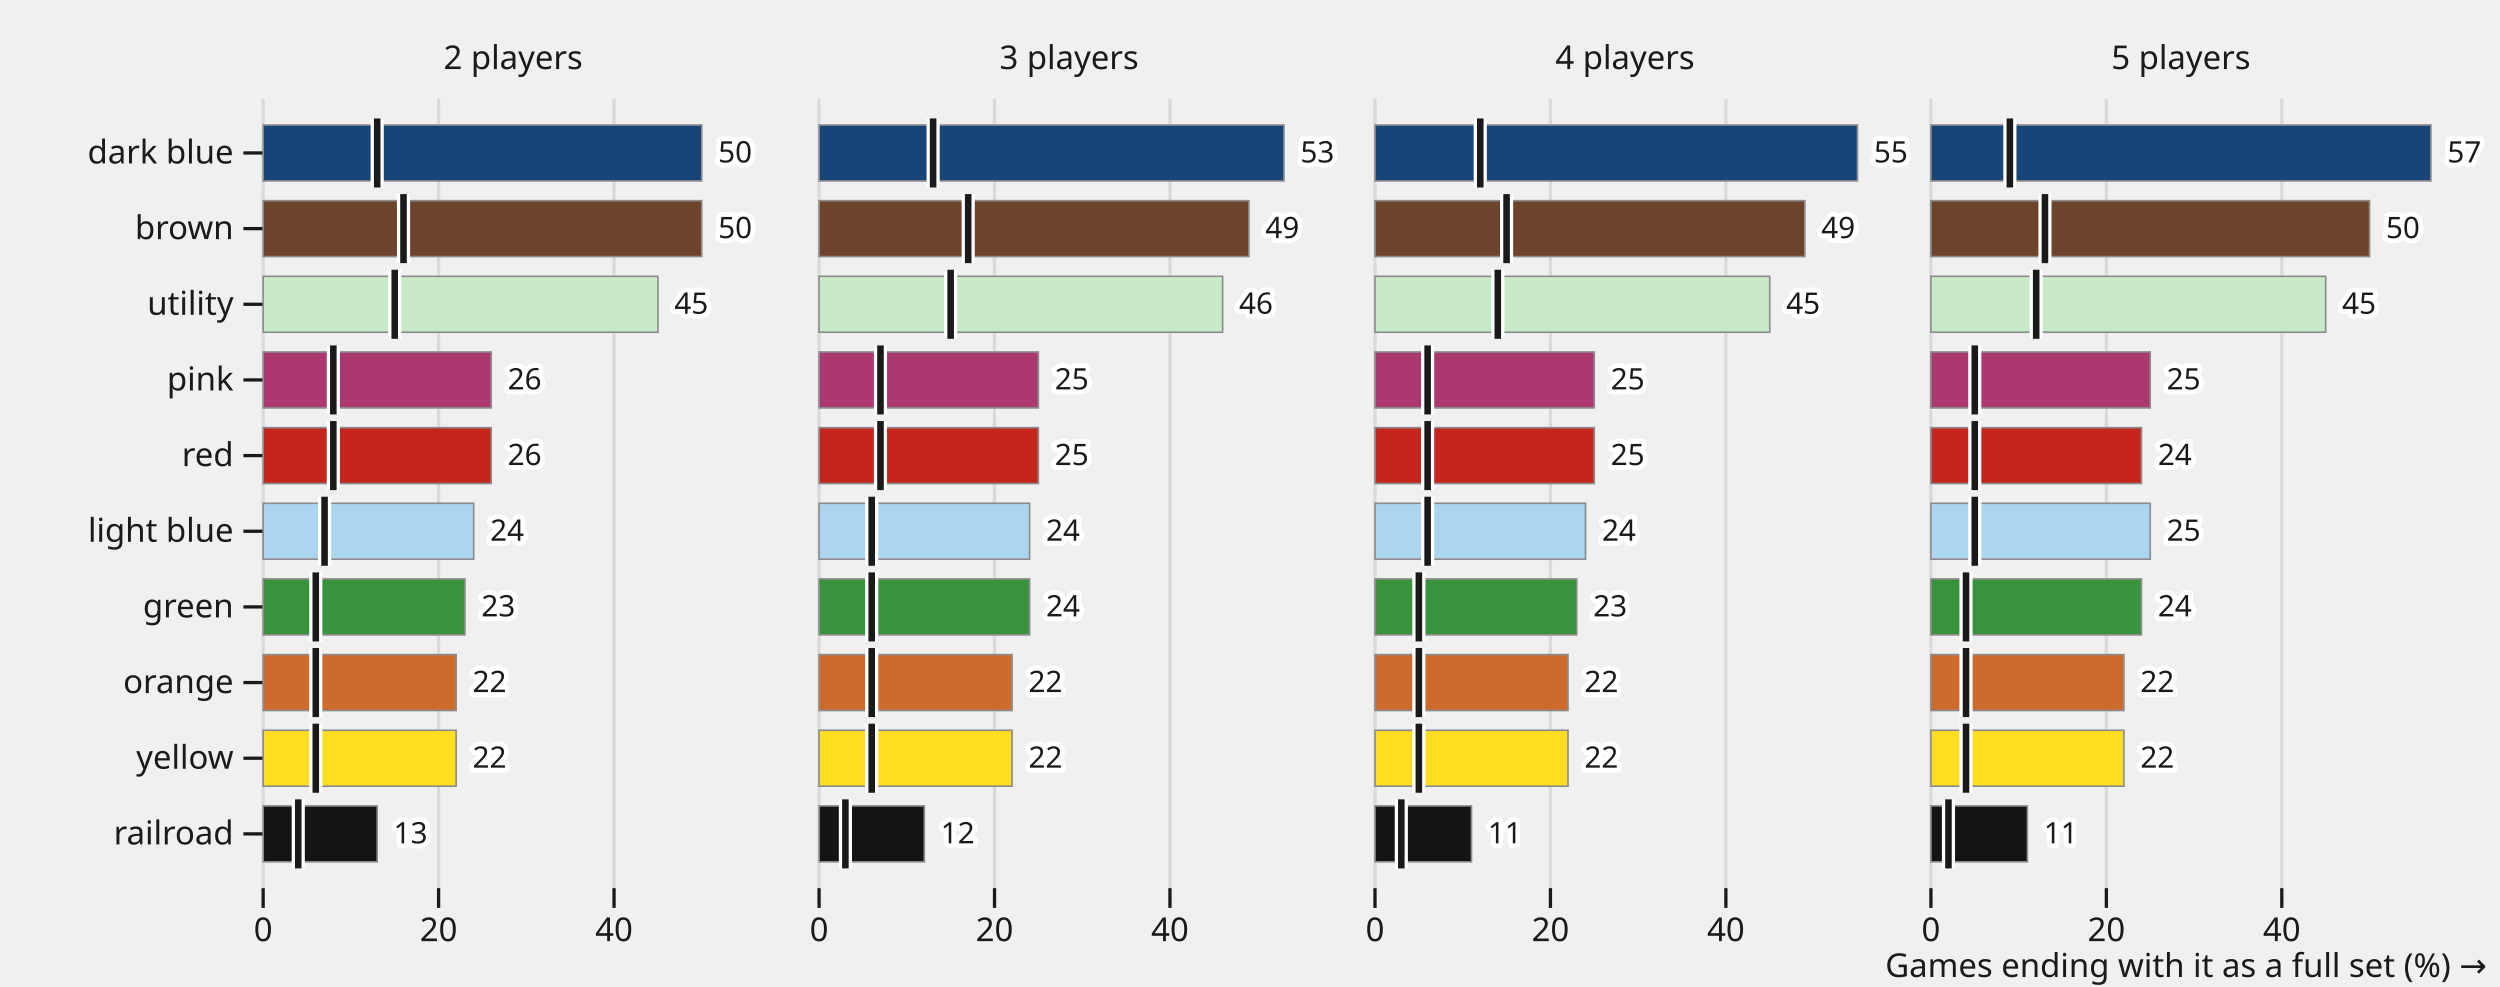
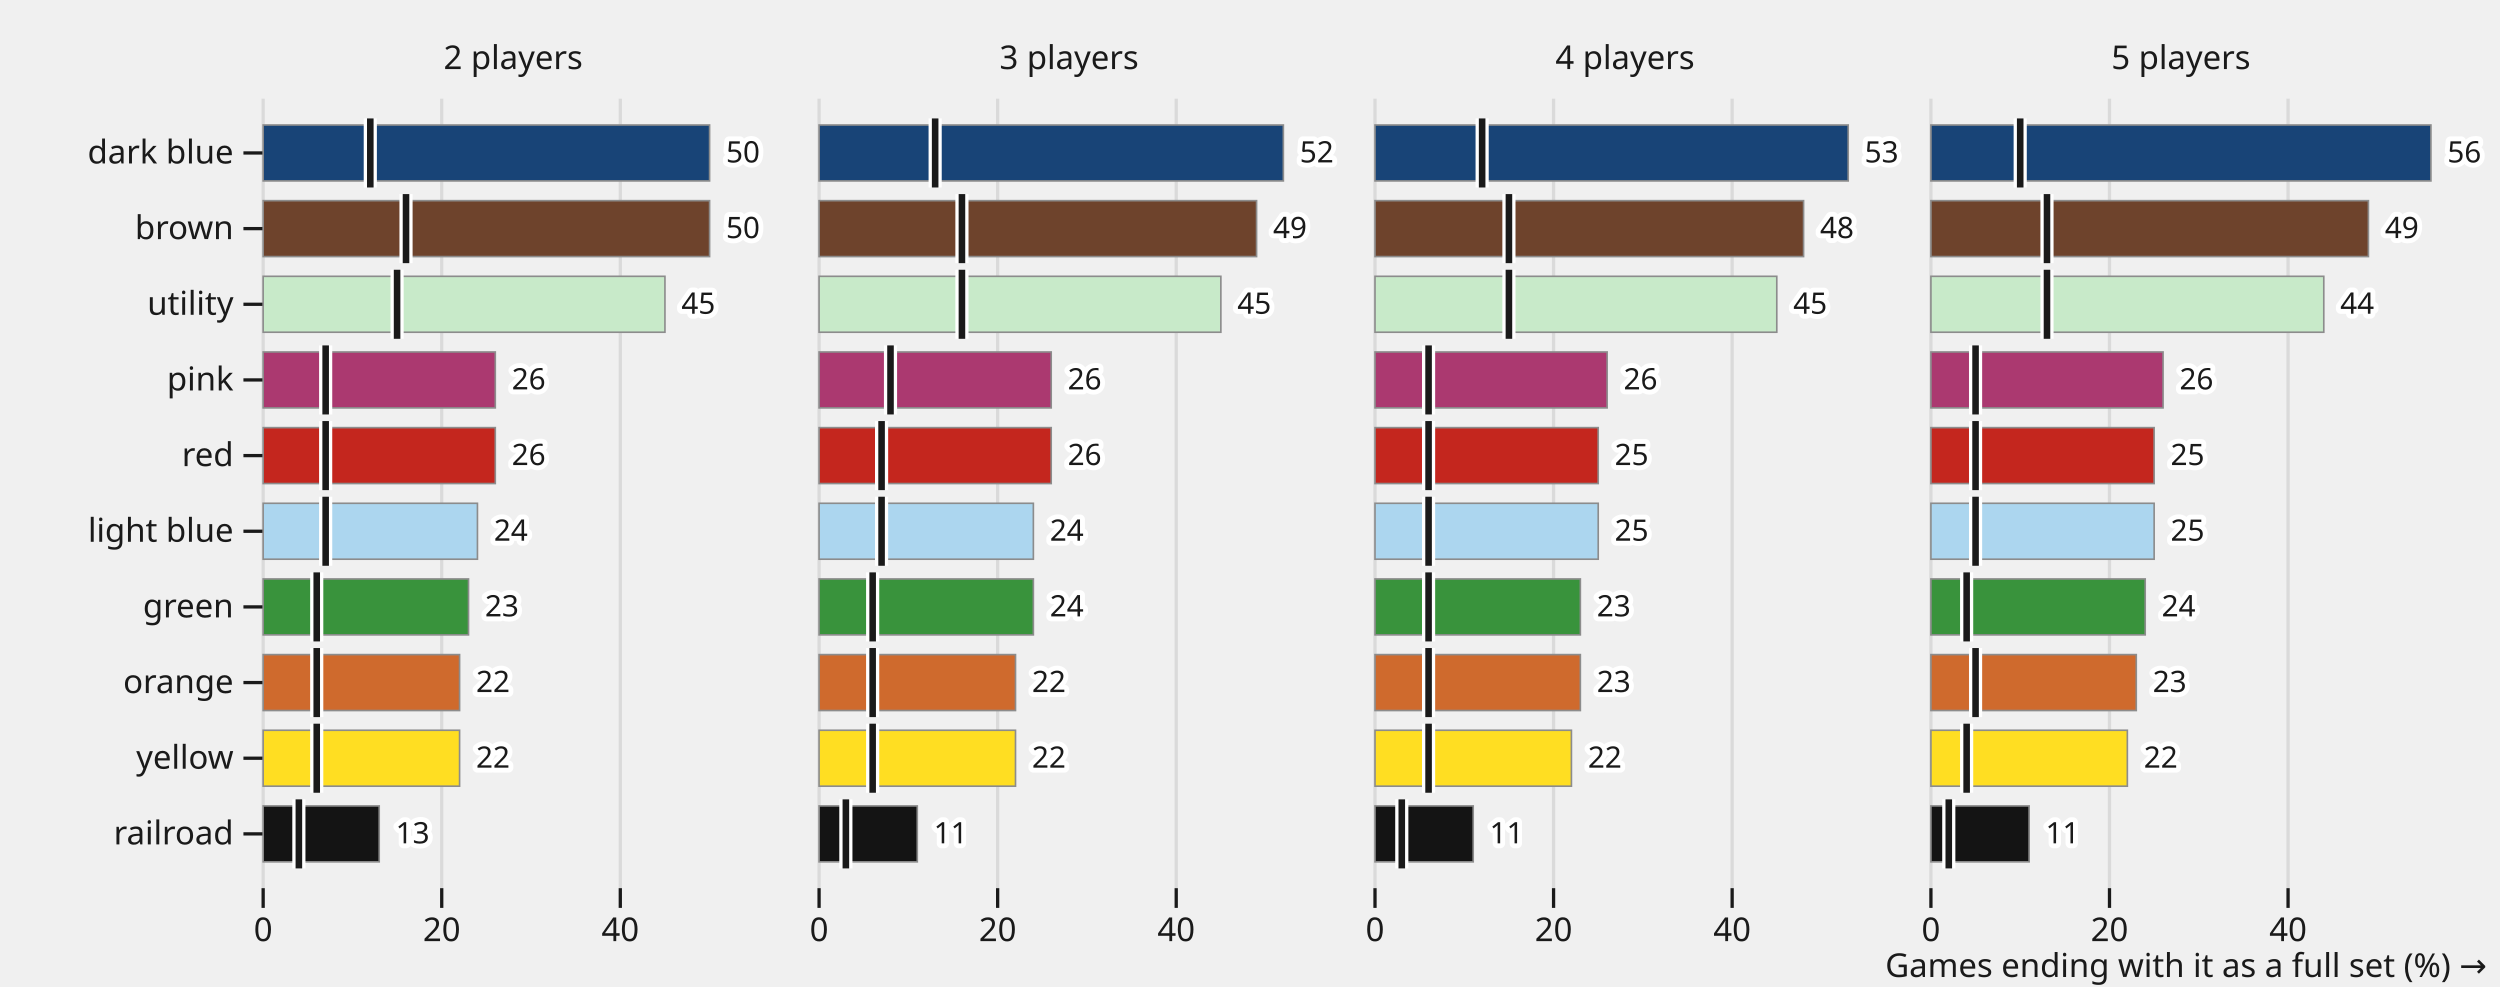
<svg xmlns="http://www.w3.org/2000/svg" class="plot-d6a7b5" fill="currentColor" font-family="system-ui, sans-serif" font-size="10" text-anchor="middle" width="760" height="300" viewBox="0 0 760 300" style="background: rgb(255, 255, 255); color: rgb(26, 26, 26);">
  <style>@media (prefers-color-scheme: dark) { :root { background: #1a1a1a !important; color: #ffffff !important } [stroke="#1a1a1a"] { stroke: #ffffff } [stroke="#ffffff"] { stroke: #1a1a1a } }</style>
  <style>:where(.plot-d6a7b5) {
  --plot-background: white;
  display: block;
  height: auto;
  height: intrinsic;
  max-width: 100%;
}
:where(.plot-d6a7b5 text),
:where(.plot-d6a7b5 tspan) {
  white-space: pre;
}</style>
  <g aria-label="fx-axis tick label" transform="translate(0,-9)">
    <g transform="translate(0,0)">
      <text transform="translate(156,30)">2 players</text>
    </g>
    <g transform="translate(169,0)">
      <text transform="translate(156,30)">3 players</text>
    </g>
    <g transform="translate(338,0)">
      <text transform="translate(156,30)">4 players</text>
    </g>
    <g transform="translate(507,0)">
      <text transform="translate(156,30)">5 players</text>
    </g>
  </g>
  <g aria-label="y-axis tick" aria-hidden="true" transform="translate(0,10.5)">
    <g fill="none" stroke="currentColor" transform="translate(0,0)">
      <path transform="translate(80,36)" d="M0,0L-6,0" />
      <path transform="translate(80,59)" d="M0,0L-6,0" />
      <path transform="translate(80,82)" d="M0,0L-6,0" />
      <path transform="translate(80,105)" d="M0,0L-6,0" />
      <path transform="translate(80,128)" d="M0,0L-6,0" />
      <path transform="translate(80,151)" d="M0,0L-6,0" />
      <path transform="translate(80,174)" d="M0,0L-6,0" />
      <path transform="translate(80,197)" d="M0,0L-6,0" />
      <path transform="translate(80,220)" d="M0,0L-6,0" />
      <path transform="translate(80,243)" d="M0,0L-6,0" />
    </g>
  </g>
  <g aria-label="y-axis tick label" transform="translate(-9,10.5)">
    <g text-anchor="end" transform="translate(0,0)">
      <text y="0.32em" transform="translate(80,36)">dark blue</text>
      <text y="0.32em" transform="translate(80,59)">brown</text>
      <text y="0.32em" transform="translate(80,82)">utility</text>
      <text y="0.32em" transform="translate(80,105)">pink</text>
      <text y="0.32em" transform="translate(80,128)">red</text>
      <text y="0.32em" transform="translate(80,151)">light blue</text>
      <text y="0.32em" transform="translate(80,174)">green</text>
      <text y="0.32em" transform="translate(80,197)">orange</text>
      <text y="0.32em" transform="translate(80,220)">yellow</text>
      <text y="0.32em" transform="translate(80,243)">railroad</text>
    </g>
  </g>
  <g aria-label="x-grid" aria-hidden="true">
    <g stroke="currentColor" stroke-opacity="0.1" transform="translate(0,0)">
      <line x1="80" x2="80" y1="30" y2="270" />
-       <line x1="133.333" x2="133.333" y1="30" y2="270" />
-       <line x1="186.667" x2="186.667" y1="30" y2="270" />
+       <line x1="134.286" x2="134.286" y1="30" y2="270" />
+       <line x1="188.571" x2="188.571" y1="30" y2="270" />
    </g>
    <g stroke="currentColor" stroke-opacity="0.1" transform="translate(169,0)">
      <line x1="80" x2="80" y1="30" y2="270" />
-       <line x1="133.333" x2="133.333" y1="30" y2="270" />
-       <line x1="186.667" x2="186.667" y1="30" y2="270" />
+       <line x1="134.286" x2="134.286" y1="30" y2="270" />
+       <line x1="188.571" x2="188.571" y1="30" y2="270" />
    </g>
    <g stroke="currentColor" stroke-opacity="0.1" transform="translate(338,0)">
      <line x1="80" x2="80" y1="30" y2="270" />
-       <line x1="133.333" x2="133.333" y1="30" y2="270" />
-       <line x1="186.667" x2="186.667" y1="30" y2="270" />
+       <line x1="134.286" x2="134.286" y1="30" y2="270" />
+       <line x1="188.571" x2="188.571" y1="30" y2="270" />
    </g>
    <g stroke="currentColor" stroke-opacity="0.1" transform="translate(507,0)">
      <line x1="80" x2="80" y1="30" y2="270" />
-       <line x1="133.333" x2="133.333" y1="30" y2="270" />
-       <line x1="186.667" x2="186.667" y1="30" y2="270" />
+       <line x1="134.286" x2="134.286" y1="30" y2="270" />
+       <line x1="188.571" x2="188.571" y1="30" y2="270" />
    </g>
  </g>
  <g aria-label="x-axis tick" aria-hidden="true">
    <g fill="none" stroke="currentColor" transform="translate(0,0)">
      <path transform="translate(80,270)" d="M0,0L0,6" />
-       <path transform="translate(133.3333,270)" d="M0,0L0,6" />
-       <path transform="translate(186.6667,270)" d="M0,0L0,6" />
+       <path transform="translate(134.2857,270)" d="M0,0L0,6" />
+       <path transform="translate(188.5714,270)" d="M0,0L0,6" />
    </g>
    <g fill="none" stroke="currentColor" transform="translate(169,0)">
      <path transform="translate(80,270)" d="M0,0L0,6" />
-       <path transform="translate(133.3333,270)" d="M0,0L0,6" />
-       <path transform="translate(186.6667,270)" d="M0,0L0,6" />
+       <path transform="translate(134.2857,270)" d="M0,0L0,6" />
+       <path transform="translate(188.5714,270)" d="M0,0L0,6" />
    </g>
    <g fill="none" stroke="currentColor" transform="translate(338,0)">
      <path transform="translate(80,270)" d="M0,0L0,6" />
-       <path transform="translate(133.3333,270)" d="M0,0L0,6" />
-       <path transform="translate(186.6667,270)" d="M0,0L0,6" />
+       <path transform="translate(134.2857,270)" d="M0,0L0,6" />
+       <path transform="translate(188.5714,270)" d="M0,0L0,6" />
    </g>
    <g fill="none" stroke="currentColor" transform="translate(507,0)">
      <path transform="translate(80,270)" d="M0,0L0,6" />
-       <path transform="translate(133.3333,270)" d="M0,0L0,6" />
-       <path transform="translate(186.6667,270)" d="M0,0L0,6" />
+       <path transform="translate(134.2857,270)" d="M0,0L0,6" />
+       <path transform="translate(188.5714,270)" d="M0,0L0,6" />
    </g>
  </g>
  <g aria-label="x-axis tick label" transform="translate(0,9)">
    <g font-variant="tabular-nums" transform="translate(0,0)">
      <text y="0.71em" transform="translate(80,270)">0</text>
-       <text y="0.71em" transform="translate(133.3333,270)">20</text>
-       <text y="0.71em" transform="translate(186.6667,270)">40</text>
+       <text y="0.71em" transform="translate(134.2857,270)">20</text>
+       <text y="0.71em" transform="translate(188.5714,270)">40</text>
    </g>
    <g font-variant="tabular-nums" transform="translate(169,0)">
      <text y="0.71em" transform="translate(80,270)">0</text>
-       <text y="0.71em" transform="translate(133.3333,270)">20</text>
-       <text y="0.71em" transform="translate(186.6667,270)">40</text>
+       <text y="0.71em" transform="translate(134.2857,270)">20</text>
+       <text y="0.71em" transform="translate(188.5714,270)">40</text>
    </g>
    <g font-variant="tabular-nums" transform="translate(338,0)">
      <text y="0.71em" transform="translate(80,270)">0</text>
-       <text y="0.71em" transform="translate(133.3333,270)">20</text>
-       <text y="0.71em" transform="translate(186.6667,270)">40</text>
+       <text y="0.71em" transform="translate(134.2857,270)">20</text>
+       <text y="0.71em" transform="translate(188.5714,270)">40</text>
    </g>
    <g font-variant="tabular-nums" transform="translate(507,0)">
      <text y="0.71em" transform="translate(80,270)">0</text>
-       <text y="0.71em" transform="translate(133.3333,270)">20</text>
-       <text y="0.71em" transform="translate(186.6667,270)">40</text>
+       <text y="0.71em" transform="translate(134.2857,270)">20</text>
+       <text y="0.71em" transform="translate(188.5714,270)">40</text>
    </g>
  </g>
  <g aria-label="x-axis label" text-anchor="end" transform="translate(17,27)">
    <text transform="translate(739,270)">Games ending with it as a full set (%) →</text>
  </g>
  <g aria-label="bar">
    <g stroke="#8c8c8c" stroke-width="0.5" transform="translate(0,0)">
-       <rect x="80" width="133.333" y="38" height="17" fill="#184477" />
-       <rect x="80" width="133.333" y="61" height="17" fill="#6e432c" />
-       <rect x="80" width="120" y="84" height="17" fill="#c8eac9" />
-       <rect x="80" width="69.333" y="107" height="17" fill="#ab3970" />
-       <rect x="80" width="69.333" y="130" height="17" fill="#c4261e" />
-       <rect x="80" width="64" y="153" height="17" fill="#acd6ef" />
-       <rect x="80" width="61.333" y="176" height="17" fill="#39933c" />
-       <rect x="80" width="58.667" y="199" height="17" fill="#cf6a2d" />
-       <rect x="80" width="58.667" y="222" height="17" fill="#ffde22" />
-       <rect x="80" width="34.667" y="245" height="17" fill="#141414" />
+       <rect x="80" width="135.714" y="38" height="17" fill="#184477" />
+       <rect x="80" width="135.714" y="61" height="17" fill="#6e432c" />
+       <rect x="80" width="122.143" y="84" height="17" fill="#c8eac9" />
+       <rect x="80" width="70.571" y="107" height="17" fill="#ab3970" />
+       <rect x="80" width="70.571" y="130" height="17" fill="#c4261e" />
+       <rect x="80" width="65.143" y="153" height="17" fill="#acd6ef" />
+       <rect x="80" width="62.429" y="176" height="17" fill="#39933c" />
+       <rect x="80" width="59.714" y="199" height="17" fill="#cf6a2d" />
+       <rect x="80" width="59.714" y="222" height="17" fill="#ffde22" />
+       <rect x="80" width="35.286" y="245" height="17" fill="#141414" />
    </g>
    <g stroke="#8c8c8c" stroke-width="0.5" transform="translate(169,0)">
-       <rect x="80" width="141.333" y="38" height="17" fill="#184477" />
-       <rect x="80" width="130.667" y="61" height="17" fill="#6e432c" />
-       <rect x="80" width="122.667" y="84" height="17" fill="#c8eac9" />
-       <rect x="80" width="66.667" y="107" height="17" fill="#ab3970" />
-       <rect x="80" width="66.667" y="130" height="17" fill="#c4261e" />
-       <rect x="80" width="64" y="153" height="17" fill="#acd6ef" />
-       <rect x="80" width="64" y="176" height="17" fill="#39933c" />
-       <rect x="80" width="58.667" y="199" height="17" fill="#cf6a2d" />
-       <rect x="80" width="58.667" y="222" height="17" fill="#ffde22" />
-       <rect x="80" width="32" y="245" height="17" fill="#141414" />
+       <rect x="80" width="141.143" y="38" height="17" fill="#184477" />
+       <rect x="80" width="133" y="61" height="17" fill="#6e432c" />
+       <rect x="80" width="122.143" y="84" height="17" fill="#c8eac9" />
+       <rect x="80" width="70.571" y="107" height="17" fill="#ab3970" />
+       <rect x="80" width="70.571" y="130" height="17" fill="#c4261e" />
+       <rect x="80" width="65.143" y="153" height="17" fill="#acd6ef" />
+       <rect x="80" width="65.143" y="176" height="17" fill="#39933c" />
+       <rect x="80" width="59.714" y="199" height="17" fill="#cf6a2d" />
+       <rect x="80" width="59.714" y="222" height="17" fill="#ffde22" />
+       <rect x="80" width="29.857" y="245" height="17" fill="#141414" />
    </g>
    <g stroke="#8c8c8c" stroke-width="0.5" transform="translate(338,0)">
-       <rect x="80" width="146.667" y="38" height="17" fill="#184477" />
-       <rect x="80" width="130.667" y="61" height="17" fill="#6e432c" />
-       <rect x="80" width="120" y="84" height="17" fill="#c8eac9" />
-       <rect x="80" width="66.667" y="107" height="17" fill="#ab3970" />
-       <rect x="80" width="66.667" y="130" height="17" fill="#c4261e" />
-       <rect x="80" width="64" y="153" height="17" fill="#acd6ef" />
-       <rect x="80" width="61.333" y="176" height="17" fill="#39933c" />
-       <rect x="80" width="58.667" y="199" height="17" fill="#cf6a2d" />
-       <rect x="80" width="58.667" y="222" height="17" fill="#ffde22" />
-       <rect x="80" width="29.333" y="245" height="17" fill="#141414" />
+       <rect x="80" width="143.857" y="38" height="17" fill="#184477" />
+       <rect x="80" width="130.286" y="61" height="17" fill="#6e432c" />
+       <rect x="80" width="122.143" y="84" height="17" fill="#c8eac9" />
+       <rect x="80" width="70.571" y="107" height="17" fill="#ab3970" />
+       <rect x="80" width="67.857" y="130" height="17" fill="#c4261e" />
+       <rect x="80" width="67.857" y="153" height="17" fill="#acd6ef" />
+       <rect x="80" width="62.429" y="176" height="17" fill="#39933c" />
+       <rect x="80" width="62.429" y="199" height="17" fill="#cf6a2d" />
+       <rect x="80" width="59.714" y="222" height="17" fill="#ffde22" />
+       <rect x="80" width="29.857" y="245" height="17" fill="#141414" />
    </g>
    <g stroke="#8c8c8c" stroke-width="0.5" transform="translate(507,0)">
      <rect x="80" width="152" y="38" height="17" fill="#184477" />
-       <rect x="80" width="133.333" y="61" height="17" fill="#6e432c" />
-       <rect x="80" width="120" y="84" height="17" fill="#c8eac9" />
-       <rect x="80" width="66.667" y="107" height="17" fill="#ab3970" />
-       <rect x="80" width="64" y="130" height="17" fill="#c4261e" />
-       <rect x="80" width="66.667" y="153" height="17" fill="#acd6ef" />
-       <rect x="80" width="64" y="176" height="17" fill="#39933c" />
-       <rect x="80" width="58.667" y="199" height="17" fill="#cf6a2d" />
-       <rect x="80" width="58.667" y="222" height="17" fill="#ffde22" />
-       <rect x="80" width="29.333" y="245" height="17" fill="#141414" />
+       <rect x="80" width="133" y="61" height="17" fill="#6e432c" />
+       <rect x="80" width="119.429" y="84" height="17" fill="#c8eac9" />
+       <rect x="80" width="70.571" y="107" height="17" fill="#ab3970" />
+       <rect x="80" width="67.857" y="130" height="17" fill="#c4261e" />
+       <rect x="80" width="67.857" y="153" height="17" fill="#acd6ef" />
+       <rect x="80" width="65.143" y="176" height="17" fill="#39933c" />
+       <rect x="80" width="62.429" y="199" height="17" fill="#cf6a2d" />
+       <rect x="80" width="59.714" y="222" height="17" fill="#ffde22" />
+       <rect x="80" width="29.857" y="245" height="17" fill="#141414" />
    </g>
  </g>
  <g aria-label="tick">
    <g stroke="#ffffff" stroke-width="4" transform="translate(0,0)">
-       <line x1="114.667" x2="114.667" y1="36" y2="57" />
-       <line x1="122.667" x2="122.667" y1="59" y2="80" />
-       <line x1="120" x2="120" y1="82" y2="103" />
-       <line x1="101.333" x2="101.333" y1="105" y2="126" />
-       <line x1="101.333" x2="101.333" y1="128" y2="149" />
-       <line x1="98.667" x2="98.667" y1="151" y2="172" />
-       <line x1="96" x2="96" y1="174" y2="195" />
-       <line x1="96" x2="96" y1="197" y2="218" />
-       <line x1="96" x2="96" y1="220" y2="241" />
-       <line x1="90.667" x2="90.667" y1="243" y2="264" />
+       <line x1="112.571" x2="112.571" y1="36" y2="57" />
+       <line x1="123.429" x2="123.429" y1="59" y2="80" />
+       <line x1="120.714" x2="120.714" y1="82" y2="103" />
+       <line x1="99" x2="99" y1="105" y2="126" />
+       <line x1="99" x2="99" y1="128" y2="149" />
+       <line x1="99" x2="99" y1="151" y2="172" />
+       <line x1="96.286" x2="96.286" y1="174" y2="195" />
+       <line x1="96.286" x2="96.286" y1="197" y2="218" />
+       <line x1="96.286" x2="96.286" y1="220" y2="241" />
+       <line x1="90.857" x2="90.857" y1="243" y2="264" />
    </g>
    <g stroke="#ffffff" stroke-width="4" transform="translate(169,0)">
-       <line x1="114.667" x2="114.667" y1="36" y2="57" />
-       <line x1="125.333" x2="125.333" y1="59" y2="80" />
-       <line x1="120" x2="120" y1="82" y2="103" />
-       <line x1="98.667" x2="98.667" y1="105" y2="126" />
-       <line x1="98.667" x2="98.667" y1="128" y2="149" />
-       <line x1="96" x2="96" y1="151" y2="172" />
-       <line x1="96" x2="96" y1="174" y2="195" />
-       <line x1="96" x2="96" y1="197" y2="218" />
-       <line x1="96" x2="96" y1="220" y2="241" />
-       <line x1="88" x2="88" y1="243" y2="264" />
+       <line x1="115.286" x2="115.286" y1="36" y2="57" />
+       <line x1="123.429" x2="123.429" y1="59" y2="80" />
+       <line x1="123.429" x2="123.429" y1="82" y2="103" />
+       <line x1="101.714" x2="101.714" y1="105" y2="126" />
+       <line x1="99" x2="99" y1="128" y2="149" />
+       <line x1="99" x2="99" y1="151" y2="172" />
+       <line x1="96.286" x2="96.286" y1="174" y2="195" />
+       <line x1="96.286" x2="96.286" y1="197" y2="218" />
+       <line x1="96.286" x2="96.286" y1="220" y2="241" />
+       <line x1="88.143" x2="88.143" y1="243" y2="264" />
    </g>
    <g stroke="#ffffff" stroke-width="4" transform="translate(338,0)">
-       <line x1="112" x2="112" y1="36" y2="57" />
-       <line x1="120" x2="120" y1="59" y2="80" />
-       <line x1="117.333" x2="117.333" y1="82" y2="103" />
-       <line x1="96" x2="96" y1="105" y2="126" />
-       <line x1="96" x2="96" y1="128" y2="149" />
-       <line x1="96" x2="96" y1="151" y2="172" />
-       <line x1="93.333" x2="93.333" y1="174" y2="195" />
-       <line x1="93.333" x2="93.333" y1="197" y2="218" />
-       <line x1="93.333" x2="93.333" y1="220" y2="241" />
-       <line x1="88" x2="88" y1="243" y2="264" />
+       <line x1="112.571" x2="112.571" y1="36" y2="57" />
+       <line x1="120.714" x2="120.714" y1="59" y2="80" />
+       <line x1="120.714" x2="120.714" y1="82" y2="103" />
+       <line x1="96.286" x2="96.286" y1="105" y2="126" />
+       <line x1="96.286" x2="96.286" y1="128" y2="149" />
+       <line x1="96.286" x2="96.286" y1="151" y2="172" />
+       <line x1="96.286" x2="96.286" y1="174" y2="195" />
+       <line x1="96.286" x2="96.286" y1="197" y2="218" />
+       <line x1="96.286" x2="96.286" y1="220" y2="241" />
+       <line x1="88.143" x2="88.143" y1="243" y2="264" />
    </g>
    <g stroke="#ffffff" stroke-width="4" transform="translate(507,0)">
-       <line x1="104" x2="104" y1="36" y2="57" />
-       <line x1="114.667" x2="114.667" y1="59" y2="80" />
-       <line x1="112" x2="112" y1="82" y2="103" />
-       <line x1="93.333" x2="93.333" y1="105" y2="126" />
-       <line x1="93.333" x2="93.333" y1="128" y2="149" />
-       <line x1="93.333" x2="93.333" y1="151" y2="172" />
-       <line x1="90.667" x2="90.667" y1="174" y2="195" />
-       <line x1="90.667" x2="90.667" y1="197" y2="218" />
-       <line x1="90.667" x2="90.667" y1="220" y2="241" />
-       <line x1="85.333" x2="85.333" y1="243" y2="264" />
+       <line x1="107.143" x2="107.143" y1="36" y2="57" />
+       <line x1="115.286" x2="115.286" y1="59" y2="80" />
+       <line x1="115.286" x2="115.286" y1="82" y2="103" />
+       <line x1="93.571" x2="93.571" y1="105" y2="126" />
+       <line x1="93.571" x2="93.571" y1="128" y2="149" />
+       <line x1="93.571" x2="93.571" y1="151" y2="172" />
+       <line x1="90.857" x2="90.857" y1="174" y2="195" />
+       <line x1="93.571" x2="93.571" y1="197" y2="218" />
+       <line x1="90.857" x2="90.857" y1="220" y2="241" />
+       <line x1="85.429" x2="85.429" y1="243" y2="264" />
    </g>
  </g>
  <g aria-label="tick">
    <g stroke="#1a1a1a" stroke-width="2" transform="translate(0,0)">
-       <line x1="114.667" x2="114.667" y1="36" y2="57" />
-       <line x1="122.667" x2="122.667" y1="59" y2="80" />
-       <line x1="120" x2="120" y1="82" y2="103" />
-       <line x1="101.333" x2="101.333" y1="105" y2="126" />
-       <line x1="101.333" x2="101.333" y1="128" y2="149" />
-       <line x1="98.667" x2="98.667" y1="151" y2="172" />
-       <line x1="96" x2="96" y1="174" y2="195" />
-       <line x1="96" x2="96" y1="197" y2="218" />
-       <line x1="96" x2="96" y1="220" y2="241" />
-       <line x1="90.667" x2="90.667" y1="243" y2="264" />
+       <line x1="112.571" x2="112.571" y1="36" y2="57" />
+       <line x1="123.429" x2="123.429" y1="59" y2="80" />
+       <line x1="120.714" x2="120.714" y1="82" y2="103" />
+       <line x1="99" x2="99" y1="105" y2="126" />
+       <line x1="99" x2="99" y1="128" y2="149" />
+       <line x1="99" x2="99" y1="151" y2="172" />
+       <line x1="96.286" x2="96.286" y1="174" y2="195" />
+       <line x1="96.286" x2="96.286" y1="197" y2="218" />
+       <line x1="96.286" x2="96.286" y1="220" y2="241" />
+       <line x1="90.857" x2="90.857" y1="243" y2="264" />
    </g>
    <g stroke="#1a1a1a" stroke-width="2" transform="translate(169,0)">
-       <line x1="114.667" x2="114.667" y1="36" y2="57" />
-       <line x1="125.333" x2="125.333" y1="59" y2="80" />
-       <line x1="120" x2="120" y1="82" y2="103" />
-       <line x1="98.667" x2="98.667" y1="105" y2="126" />
-       <line x1="98.667" x2="98.667" y1="128" y2="149" />
-       <line x1="96" x2="96" y1="151" y2="172" />
-       <line x1="96" x2="96" y1="174" y2="195" />
-       <line x1="96" x2="96" y1="197" y2="218" />
-       <line x1="96" x2="96" y1="220" y2="241" />
-       <line x1="88" x2="88" y1="243" y2="264" />
+       <line x1="115.286" x2="115.286" y1="36" y2="57" />
+       <line x1="123.429" x2="123.429" y1="59" y2="80" />
+       <line x1="123.429" x2="123.429" y1="82" y2="103" />
+       <line x1="101.714" x2="101.714" y1="105" y2="126" />
+       <line x1="99" x2="99" y1="128" y2="149" />
+       <line x1="99" x2="99" y1="151" y2="172" />
+       <line x1="96.286" x2="96.286" y1="174" y2="195" />
+       <line x1="96.286" x2="96.286" y1="197" y2="218" />
+       <line x1="96.286" x2="96.286" y1="220" y2="241" />
+       <line x1="88.143" x2="88.143" y1="243" y2="264" />
    </g>
    <g stroke="#1a1a1a" stroke-width="2" transform="translate(338,0)">
-       <line x1="112" x2="112" y1="36" y2="57" />
-       <line x1="120" x2="120" y1="59" y2="80" />
-       <line x1="117.333" x2="117.333" y1="82" y2="103" />
-       <line x1="96" x2="96" y1="105" y2="126" />
-       <line x1="96" x2="96" y1="128" y2="149" />
-       <line x1="96" x2="96" y1="151" y2="172" />
-       <line x1="93.333" x2="93.333" y1="174" y2="195" />
-       <line x1="93.333" x2="93.333" y1="197" y2="218" />
-       <line x1="93.333" x2="93.333" y1="220" y2="241" />
-       <line x1="88" x2="88" y1="243" y2="264" />
+       <line x1="112.571" x2="112.571" y1="36" y2="57" />
+       <line x1="120.714" x2="120.714" y1="59" y2="80" />
+       <line x1="120.714" x2="120.714" y1="82" y2="103" />
+       <line x1="96.286" x2="96.286" y1="105" y2="126" />
+       <line x1="96.286" x2="96.286" y1="128" y2="149" />
+       <line x1="96.286" x2="96.286" y1="151" y2="172" />
+       <line x1="96.286" x2="96.286" y1="174" y2="195" />
+       <line x1="96.286" x2="96.286" y1="197" y2="218" />
+       <line x1="96.286" x2="96.286" y1="220" y2="241" />
+       <line x1="88.143" x2="88.143" y1="243" y2="264" />
    </g>
    <g stroke="#1a1a1a" stroke-width="2" transform="translate(507,0)">
-       <line x1="104" x2="104" y1="36" y2="57" />
-       <line x1="114.667" x2="114.667" y1="59" y2="80" />
-       <line x1="112" x2="112" y1="82" y2="103" />
-       <line x1="93.333" x2="93.333" y1="105" y2="126" />
-       <line x1="93.333" x2="93.333" y1="128" y2="149" />
-       <line x1="93.333" x2="93.333" y1="151" y2="172" />
-       <line x1="90.667" x2="90.667" y1="174" y2="195" />
-       <line x1="90.667" x2="90.667" y1="197" y2="218" />
-       <line x1="90.667" x2="90.667" y1="220" y2="241" />
-       <line x1="85.333" x2="85.333" y1="243" y2="264" />
+       <line x1="107.143" x2="107.143" y1="36" y2="57" />
+       <line x1="115.286" x2="115.286" y1="59" y2="80" />
+       <line x1="115.286" x2="115.286" y1="82" y2="103" />
+       <line x1="93.571" x2="93.571" y1="105" y2="126" />
+       <line x1="93.571" x2="93.571" y1="128" y2="149" />
+       <line x1="93.571" x2="93.571" y1="151" y2="172" />
+       <line x1="90.857" x2="90.857" y1="174" y2="195" />
+       <line x1="93.571" x2="93.571" y1="197" y2="218" />
+       <line x1="90.857" x2="90.857" y1="220" y2="241" />
+       <line x1="85.429" x2="85.429" y1="243" y2="264" />
    </g>
  </g>
  <g aria-label="text" transform="translate(5,10.5)">
    <g stroke="#ffffff" stroke-width="3" stroke-linejoin="round" paint-order="stroke" text-anchor="start" font-size="9" transform="translate(0,0)">
-       <text y="0.32em" transform="translate(213.3333,36)">50</text>
-       <text y="0.32em" transform="translate(213.3333,59)">50</text>
-       <text y="0.32em" transform="translate(200,82)">45</text>
-       <text y="0.32em" transform="translate(149.3333,105)">26</text>
-       <text y="0.32em" transform="translate(149.3333,128)">26</text>
-       <text y="0.32em" transform="translate(144,151)">24</text>
-       <text y="0.32em" transform="translate(141.3333,174)">23</text>
-       <text y="0.32em" transform="translate(138.6667,197)">22</text>
-       <text y="0.32em" transform="translate(138.6667,220)">22</text>
-       <text y="0.32em" transform="translate(114.6667,243)">13</text>
+       <text y="0.32em" transform="translate(215.7143,36)">50</text>
+       <text y="0.32em" transform="translate(215.7143,59)">50</text>
+       <text y="0.32em" transform="translate(202.1429,82)">45</text>
+       <text y="0.32em" transform="translate(150.5714,105)">26</text>
+       <text y="0.32em" transform="translate(150.5714,128)">26</text>
+       <text y="0.32em" transform="translate(145.1429,151)">24</text>
+       <text y="0.32em" transform="translate(142.4286,174)">23</text>
+       <text y="0.32em" transform="translate(139.7143,197)">22</text>
+       <text y="0.32em" transform="translate(139.7143,220)">22</text>
+       <text y="0.32em" transform="translate(115.2857,243)">13</text>
    </g>
    <g stroke="#ffffff" stroke-width="3" stroke-linejoin="round" paint-order="stroke" text-anchor="start" font-size="9" transform="translate(169,0)">
-       <text y="0.32em" transform="translate(221.3333,36)">53</text>
-       <text y="0.32em" transform="translate(210.6667,59)">49</text>
-       <text y="0.32em" transform="translate(202.6667,82)">46</text>
-       <text y="0.32em" transform="translate(146.6667,105)">25</text>
-       <text y="0.32em" transform="translate(146.6667,128)">25</text>
-       <text y="0.32em" transform="translate(144,151)">24</text>
-       <text y="0.32em" transform="translate(144,174)">24</text>
-       <text y="0.32em" transform="translate(138.6667,197)">22</text>
-       <text y="0.32em" transform="translate(138.6667,220)">22</text>
-       <text y="0.32em" transform="translate(112,243)">12</text>
+       <text y="0.32em" transform="translate(221.1429,36)">52</text>
+       <text y="0.32em" transform="translate(213,59)">49</text>
+       <text y="0.32em" transform="translate(202.1429,82)">45</text>
+       <text y="0.32em" transform="translate(150.5714,105)">26</text>
+       <text y="0.32em" transform="translate(150.5714,128)">26</text>
+       <text y="0.32em" transform="translate(145.1429,151)">24</text>
+       <text y="0.32em" transform="translate(145.1429,174)">24</text>
+       <text y="0.32em" transform="translate(139.7143,197)">22</text>
+       <text y="0.32em" transform="translate(139.7143,220)">22</text>
+       <text y="0.32em" transform="translate(109.8571,243)">11</text>
    </g>
    <g stroke="#ffffff" stroke-width="3" stroke-linejoin="round" paint-order="stroke" text-anchor="start" font-size="9" transform="translate(338,0)">
-       <text y="0.32em" transform="translate(226.6667,36)">55</text>
-       <text y="0.32em" transform="translate(210.6667,59)">49</text>
-       <text y="0.32em" transform="translate(200,82)">45</text>
-       <text y="0.32em" transform="translate(146.6667,105)">25</text>
-       <text y="0.32em" transform="translate(146.6667,128)">25</text>
-       <text y="0.32em" transform="translate(144,151)">24</text>
-       <text y="0.32em" transform="translate(141.3333,174)">23</text>
-       <text y="0.32em" transform="translate(138.6667,197)">22</text>
-       <text y="0.32em" transform="translate(138.6667,220)">22</text>
-       <text y="0.32em" transform="translate(109.3333,243)">11</text>
+       <text y="0.32em" transform="translate(223.8571,36)">53</text>
+       <text y="0.32em" transform="translate(210.2857,59)">48</text>
+       <text y="0.32em" transform="translate(202.1429,82)">45</text>
+       <text y="0.32em" transform="translate(150.5714,105)">26</text>
+       <text y="0.32em" transform="translate(147.8571,128)">25</text>
+       <text y="0.32em" transform="translate(147.8571,151)">25</text>
+       <text y="0.32em" transform="translate(142.4286,174)">23</text>
+       <text y="0.32em" transform="translate(142.4286,197)">23</text>
+       <text y="0.32em" transform="translate(139.7143,220)">22</text>
+       <text y="0.32em" transform="translate(109.8571,243)">11</text>
    </g>
    <g stroke="#ffffff" stroke-width="3" stroke-linejoin="round" paint-order="stroke" text-anchor="start" font-size="9" transform="translate(507,0)">
-       <text y="0.32em" transform="translate(232,36)">57</text>
-       <text y="0.32em" transform="translate(213.3333,59)">50</text>
-       <text y="0.32em" transform="translate(200,82)">45</text>
-       <text y="0.32em" transform="translate(146.6667,105)">25</text>
-       <text y="0.32em" transform="translate(144,128)">24</text>
-       <text y="0.32em" transform="translate(146.6667,151)">25</text>
-       <text y="0.32em" transform="translate(144,174)">24</text>
-       <text y="0.32em" transform="translate(138.6667,197)">22</text>
-       <text y="0.32em" transform="translate(138.6667,220)">22</text>
-       <text y="0.32em" transform="translate(109.3333,243)">11</text>
+       <text y="0.32em" transform="translate(232,36)">56</text>
+       <text y="0.32em" transform="translate(213,59)">49</text>
+       <text y="0.32em" transform="translate(199.4286,82)">44</text>
+       <text y="0.32em" transform="translate(150.5714,105)">26</text>
+       <text y="0.32em" transform="translate(147.8571,128)">25</text>
+       <text y="0.32em" transform="translate(147.8571,151)">25</text>
+       <text y="0.32em" transform="translate(145.1429,174)">24</text>
+       <text y="0.32em" transform="translate(142.4286,197)">23</text>
+       <text y="0.32em" transform="translate(139.7143,220)">22</text>
+       <text y="0.32em" transform="translate(109.8571,243)">11</text>
    </g>
  </g>
</svg>
